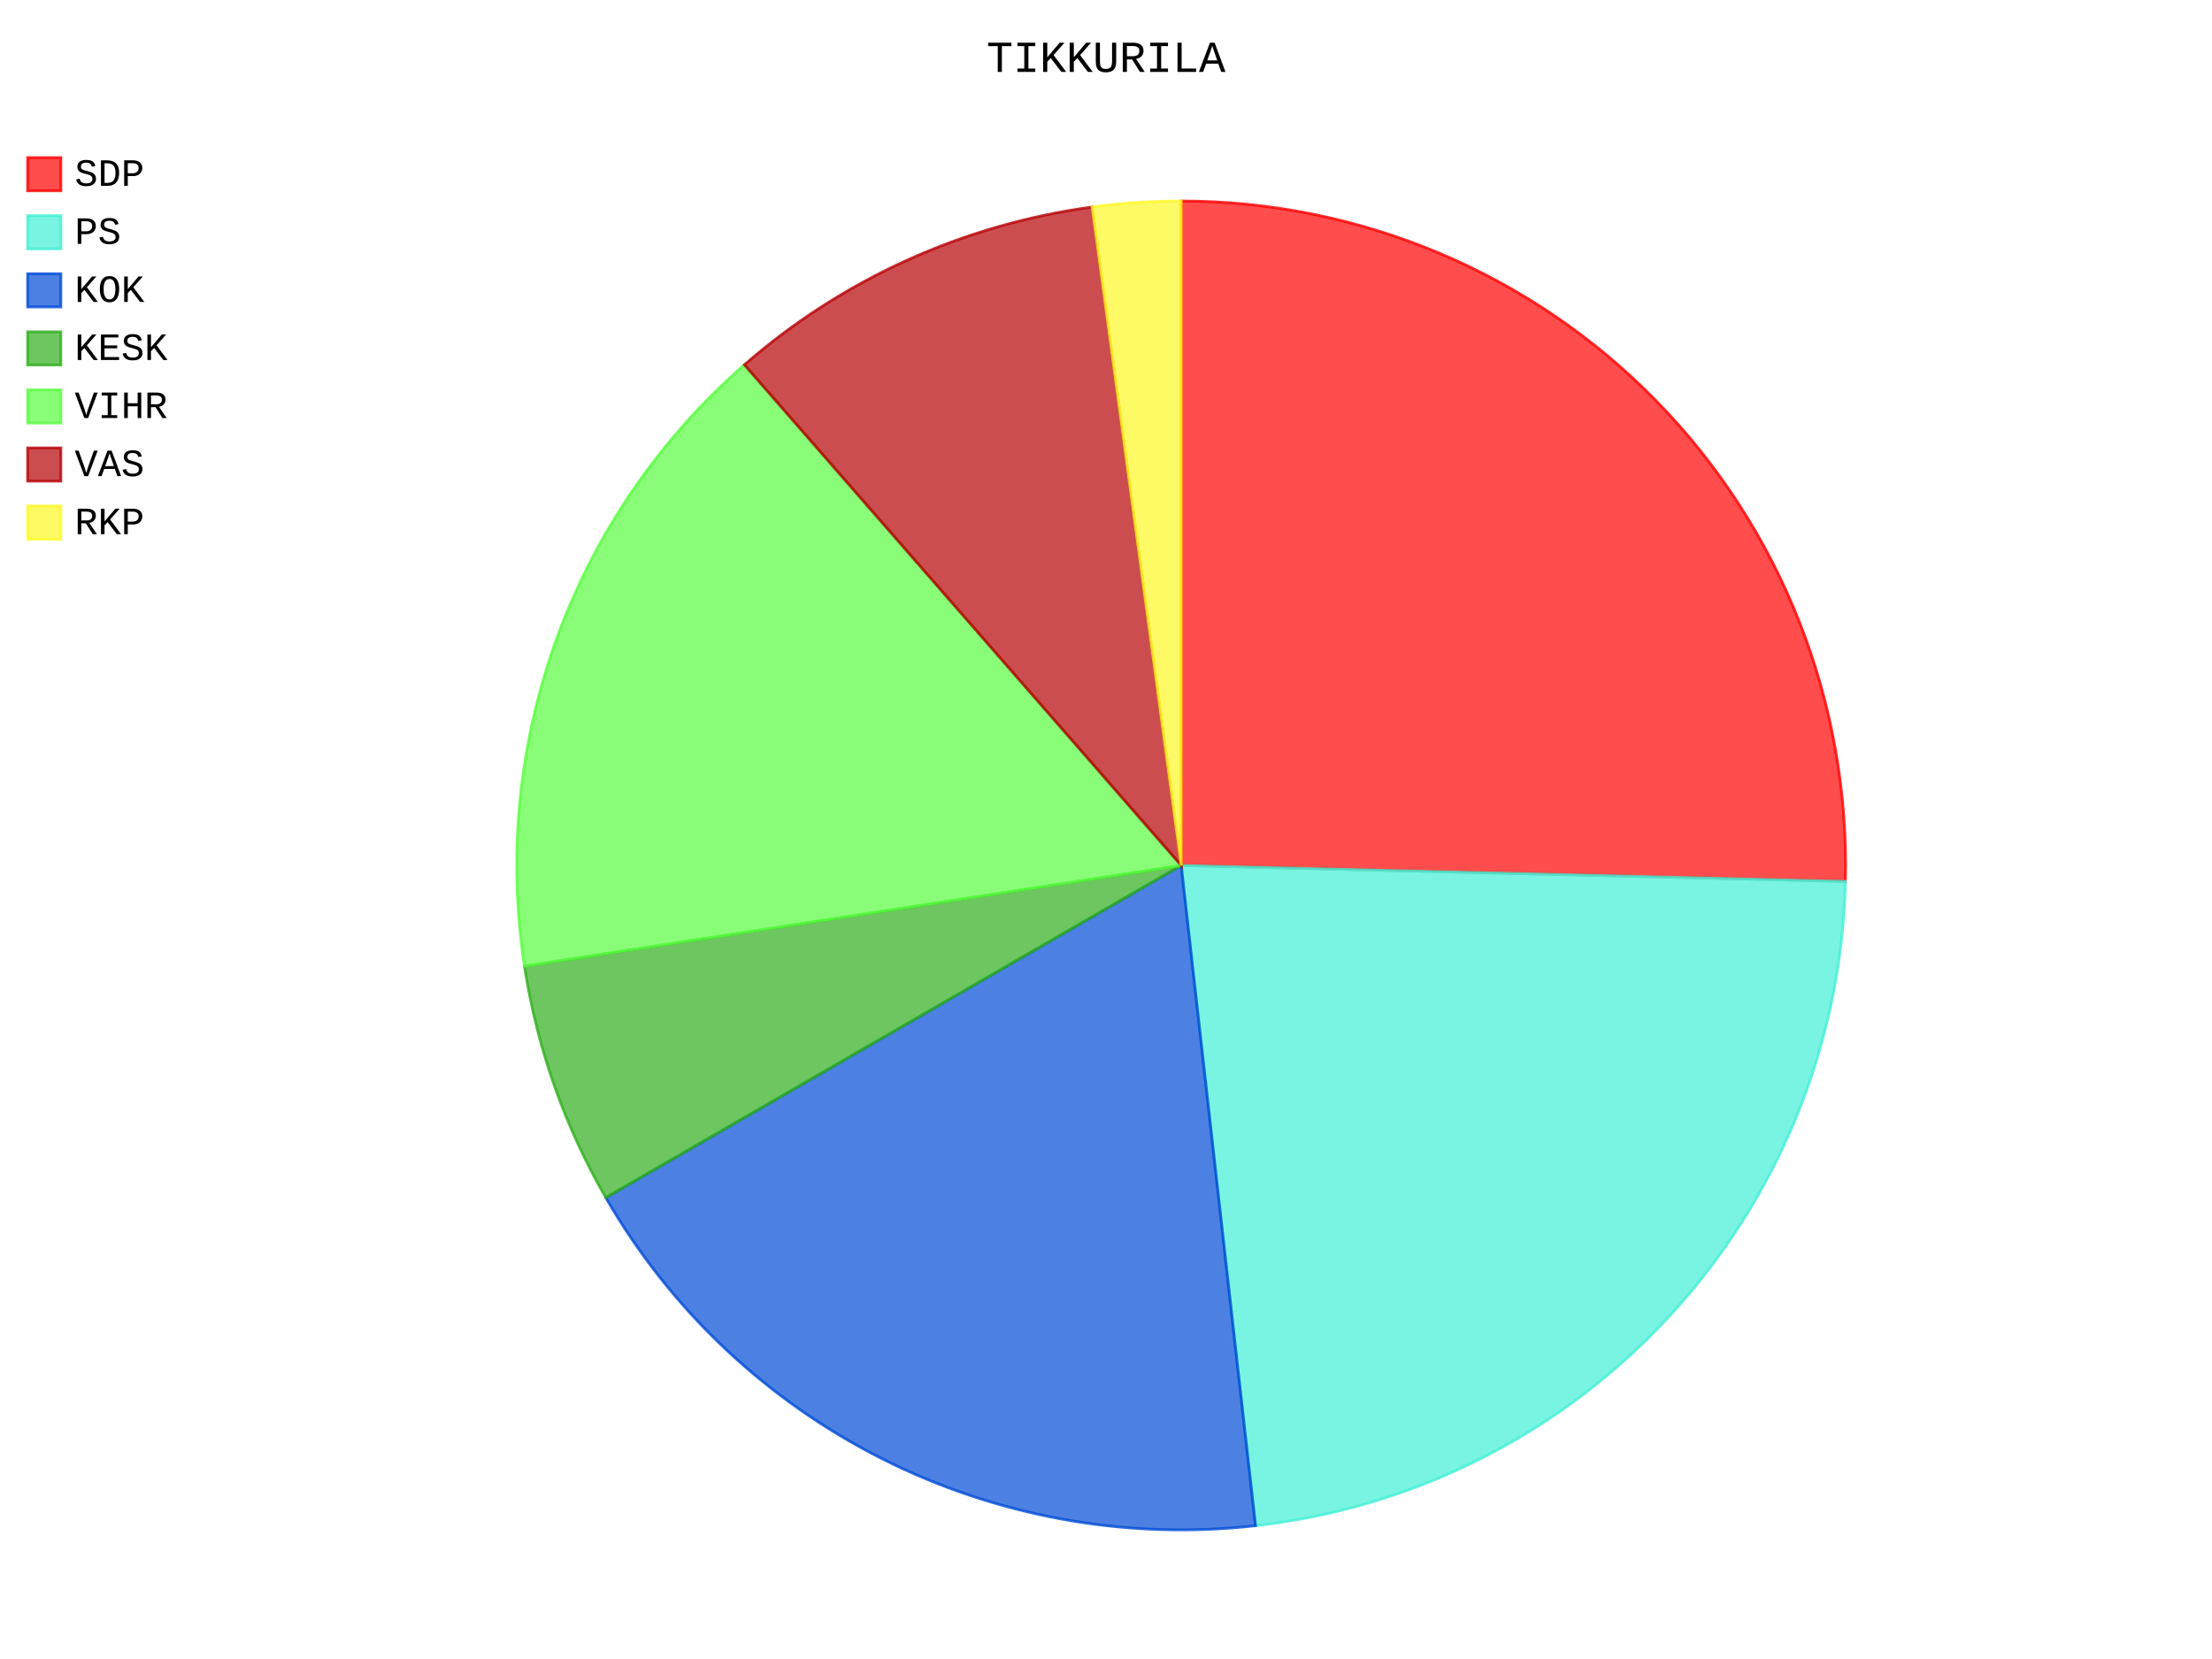
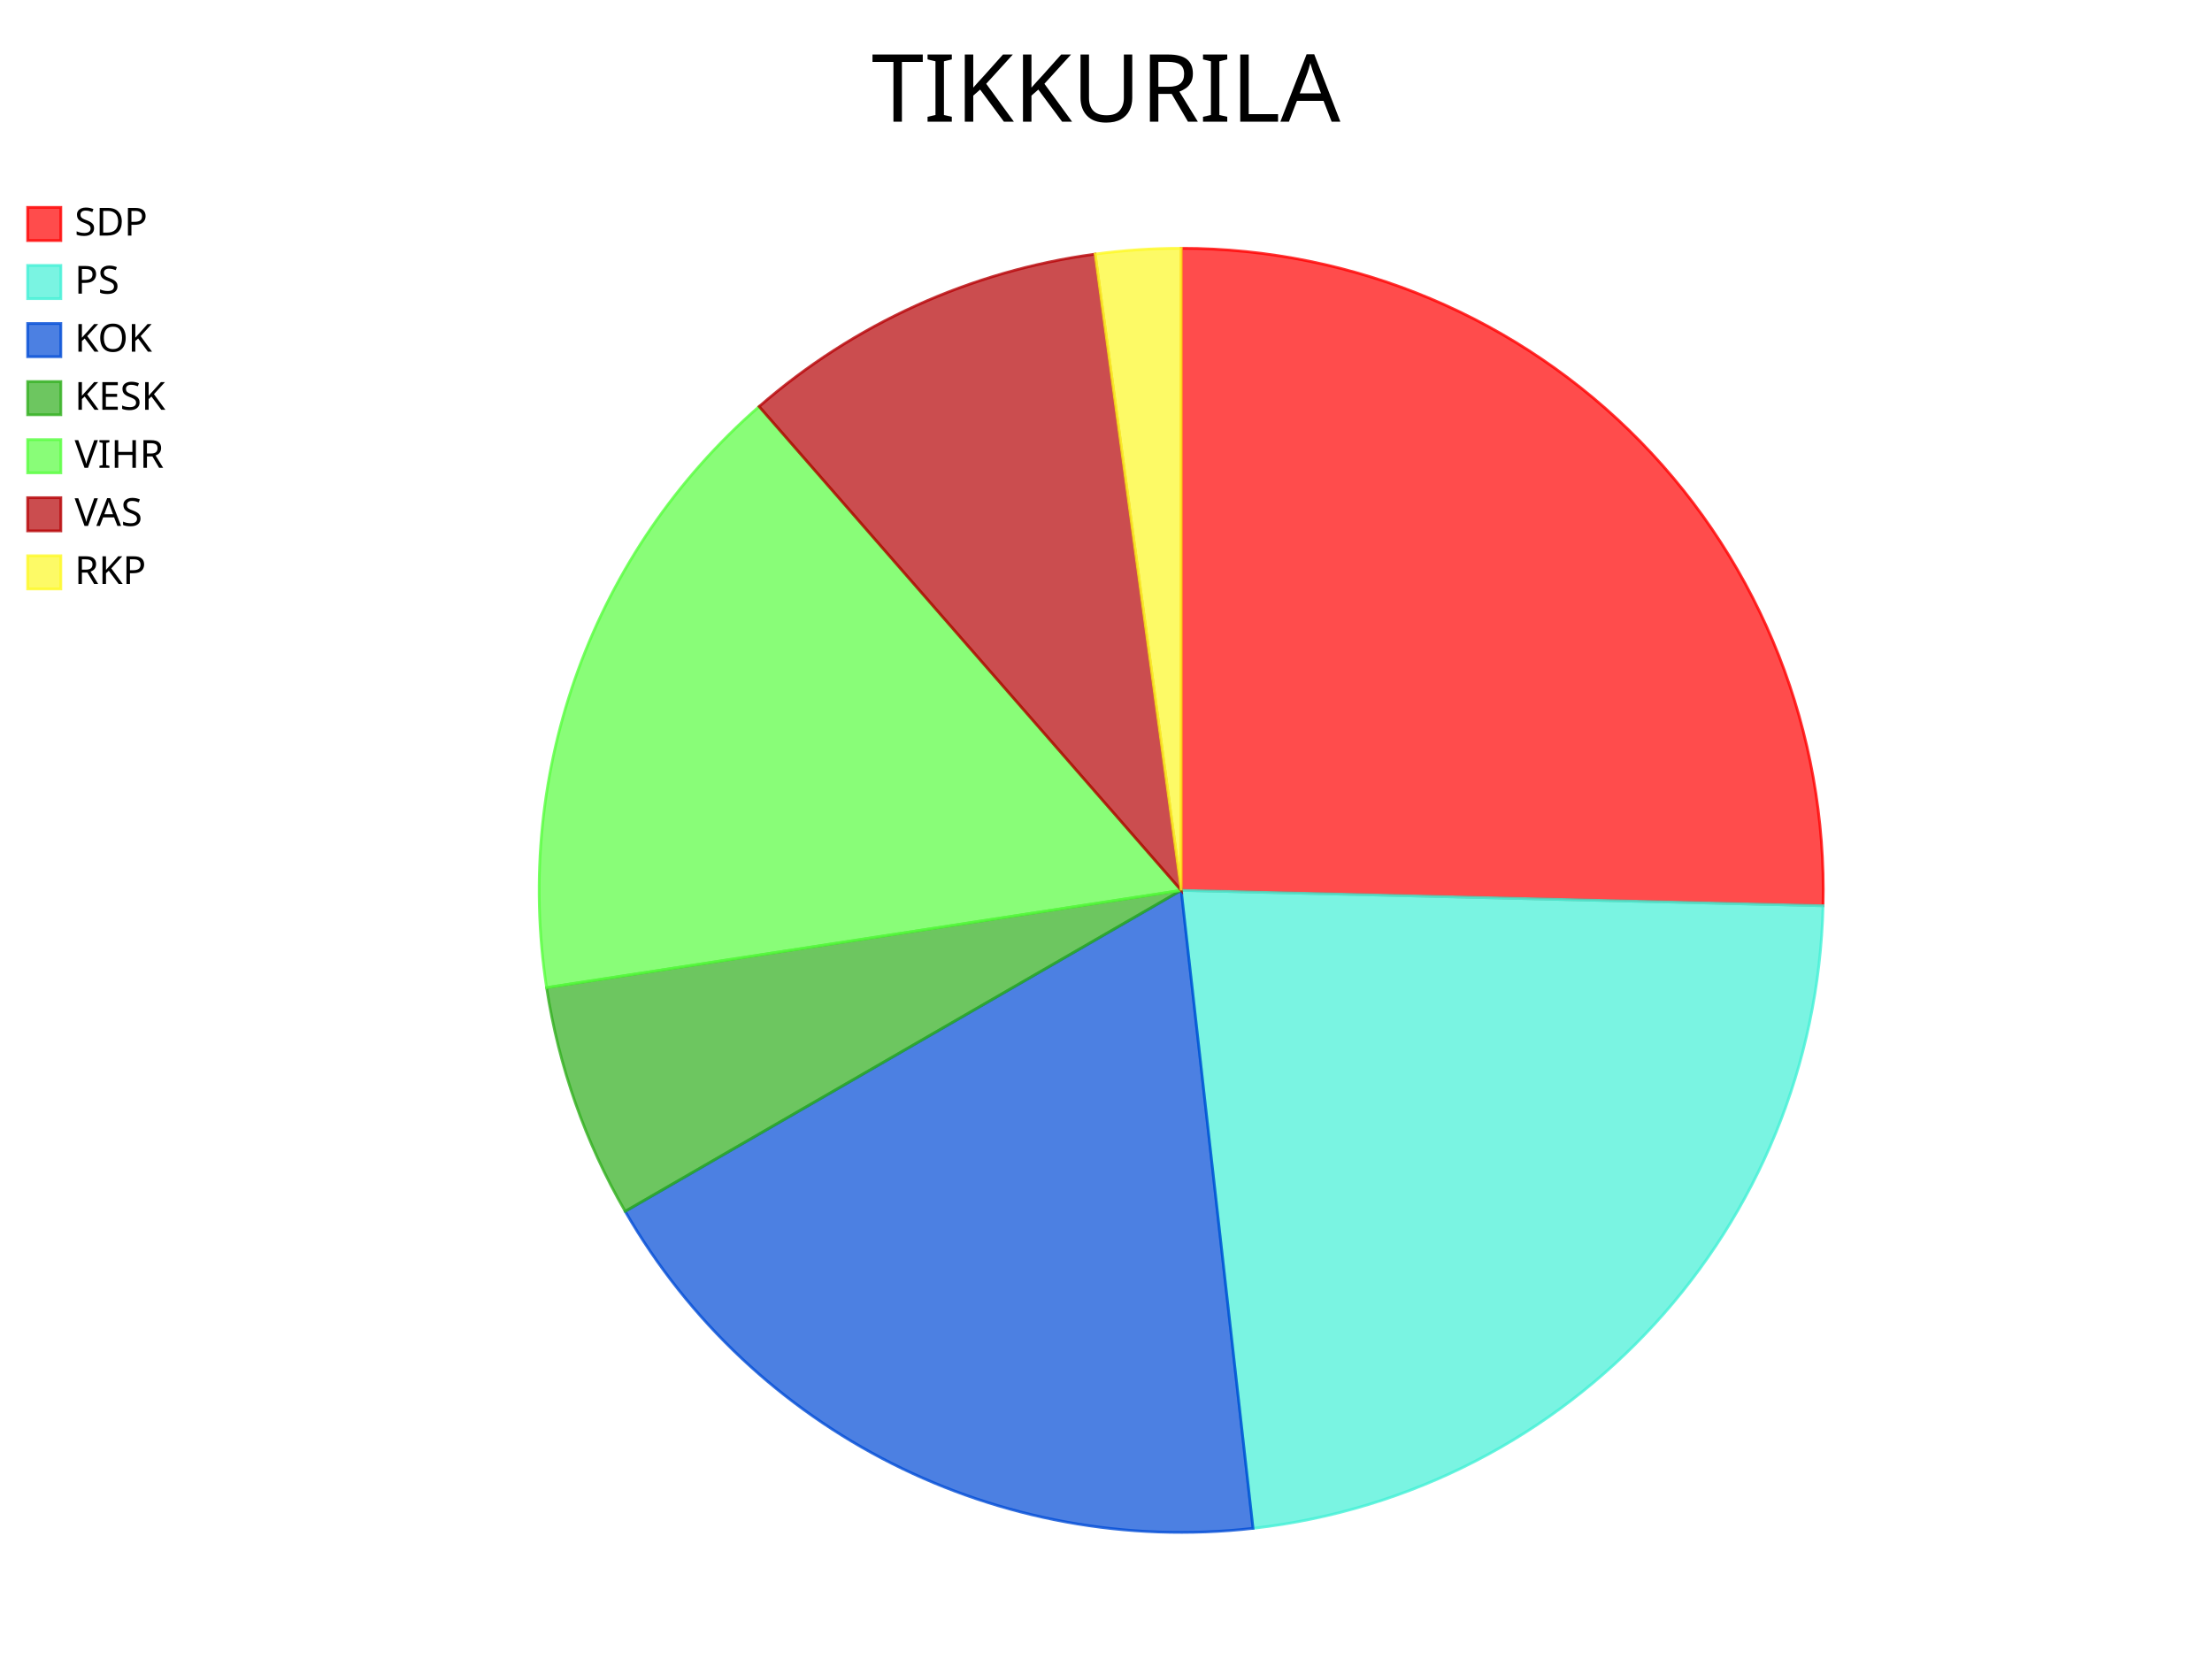
- <svg xmlns="http://www.w3.org/2000/svg" class="pygal-chart" id="chart-73bfb0c7-0ca4-47e7-ab5a-19e82f25c3cf" viewBox="0 0 800 600">
+ <svg xmlns="http://www.w3.org/2000/svg" class="pygal-chart" id="chart-652d0570-9afb-4b94-b1fc-a6b96ba951f8" viewBox="0 0 800 600">
  <defs>
-     <style type="text/css">#chart-73bfb0c7-0ca4-47e7-ab5a-19e82f25c3cf{-webkit-user-select:none;-webkit-font-smoothing:antialiased;font-family:Consolas,"Liberation Mono",Menlo,Courier,monospace}#chart-73bfb0c7-0ca4-47e7-ab5a-19e82f25c3cf .title{font-family:Consolas,"Liberation Mono",Menlo,Courier,monospace;font-size:16px}#chart-73bfb0c7-0ca4-47e7-ab5a-19e82f25c3cf .legends .legend text{font-family:Consolas,"Liberation Mono",Menlo,Courier,monospace;font-size:14px}#chart-73bfb0c7-0ca4-47e7-ab5a-19e82f25c3cf .axis text{font-family:Consolas,"Liberation Mono",Menlo,Courier,monospace;font-size:10px}#chart-73bfb0c7-0ca4-47e7-ab5a-19e82f25c3cf .axis text.major{font-family:Consolas,"Liberation Mono",Menlo,Courier,monospace;font-size:10px}#chart-73bfb0c7-0ca4-47e7-ab5a-19e82f25c3cf .text-overlay text.value{font-family:Consolas,"Liberation Mono",Menlo,Courier,monospace;font-size:16px}#chart-73bfb0c7-0ca4-47e7-ab5a-19e82f25c3cf .text-overlay text.label{font-family:Consolas,"Liberation Mono",Menlo,Courier,monospace;font-size:10px}#chart-73bfb0c7-0ca4-47e7-ab5a-19e82f25c3cf .tooltip{font-family:Consolas,"Liberation Mono",Menlo,Courier,monospace;font-size:14px}#chart-73bfb0c7-0ca4-47e7-ab5a-19e82f25c3cf text.no_data{font-family:Consolas,"Liberation Mono",Menlo,Courier,monospace;font-size:64px}
- #chart-73bfb0c7-0ca4-47e7-ab5a-19e82f25c3cf{background-color:#ffffff}#chart-73bfb0c7-0ca4-47e7-ab5a-19e82f25c3cf path,#chart-73bfb0c7-0ca4-47e7-ab5a-19e82f25c3cf line,#chart-73bfb0c7-0ca4-47e7-ab5a-19e82f25c3cf rect,#chart-73bfb0c7-0ca4-47e7-ab5a-19e82f25c3cf circle{-webkit-transition:300ms ease-in;-moz-transition:300ms ease-in;transition:300ms ease-in}#chart-73bfb0c7-0ca4-47e7-ab5a-19e82f25c3cf .graph &gt; .background{fill:#ffffff}#chart-73bfb0c7-0ca4-47e7-ab5a-19e82f25c3cf .plot &gt; .background{fill:#ffffff}#chart-73bfb0c7-0ca4-47e7-ab5a-19e82f25c3cf .graph{fill:#000000}#chart-73bfb0c7-0ca4-47e7-ab5a-19e82f25c3cf text.no_data{fill:#000000}#chart-73bfb0c7-0ca4-47e7-ab5a-19e82f25c3cf .title{fill:#000000}#chart-73bfb0c7-0ca4-47e7-ab5a-19e82f25c3cf .legends .legend text{fill:#000000}#chart-73bfb0c7-0ca4-47e7-ab5a-19e82f25c3cf .legends .legend:hover text{fill:#000000}#chart-73bfb0c7-0ca4-47e7-ab5a-19e82f25c3cf .axis .line{stroke:#000000}#chart-73bfb0c7-0ca4-47e7-ab5a-19e82f25c3cf .axis .guide.line{stroke:#000000}#chart-73bfb0c7-0ca4-47e7-ab5a-19e82f25c3cf .axis .major.line{stroke:#000000}#chart-73bfb0c7-0ca4-47e7-ab5a-19e82f25c3cf .axis text.major{fill:#000000}#chart-73bfb0c7-0ca4-47e7-ab5a-19e82f25c3cf .axis.y .guides:hover .guide.line,#chart-73bfb0c7-0ca4-47e7-ab5a-19e82f25c3cf .line-graph .axis.x .guides:hover .guide.line,#chart-73bfb0c7-0ca4-47e7-ab5a-19e82f25c3cf .stackedline-graph .axis.x .guides:hover .guide.line,#chart-73bfb0c7-0ca4-47e7-ab5a-19e82f25c3cf .xy-graph .axis.x .guides:hover .guide.line{stroke:#000000}#chart-73bfb0c7-0ca4-47e7-ab5a-19e82f25c3cf .axis .guides:hover text{fill:#000000}#chart-73bfb0c7-0ca4-47e7-ab5a-19e82f25c3cf .reactive{fill-opacity:.7;stroke-opacity:.8}#chart-73bfb0c7-0ca4-47e7-ab5a-19e82f25c3cf .ci{stroke:#000000}#chart-73bfb0c7-0ca4-47e7-ab5a-19e82f25c3cf .reactive.active,#chart-73bfb0c7-0ca4-47e7-ab5a-19e82f25c3cf .active .reactive{fill-opacity:.9;stroke-opacity:.9;stroke-width:4}#chart-73bfb0c7-0ca4-47e7-ab5a-19e82f25c3cf .ci .reactive.active{stroke-width:1.5}#chart-73bfb0c7-0ca4-47e7-ab5a-19e82f25c3cf .series text{fill:#000000}#chart-73bfb0c7-0ca4-47e7-ab5a-19e82f25c3cf .tooltip rect{fill:#ffffff;stroke:#000000;-webkit-transition:opacity 300ms ease-in;-moz-transition:opacity 300ms ease-in;transition:opacity 300ms ease-in}#chart-73bfb0c7-0ca4-47e7-ab5a-19e82f25c3cf .tooltip .label{fill:#000000}#chart-73bfb0c7-0ca4-47e7-ab5a-19e82f25c3cf .tooltip .label{fill:#000000}#chart-73bfb0c7-0ca4-47e7-ab5a-19e82f25c3cf .tooltip .legend{font-size:.8em;fill:#000000}#chart-73bfb0c7-0ca4-47e7-ab5a-19e82f25c3cf .tooltip .x_label{font-size:.6em;fill:#000000}#chart-73bfb0c7-0ca4-47e7-ab5a-19e82f25c3cf .tooltip .xlink{font-size:.5em;text-decoration:underline}#chart-73bfb0c7-0ca4-47e7-ab5a-19e82f25c3cf .tooltip .value{font-size:1.5em}#chart-73bfb0c7-0ca4-47e7-ab5a-19e82f25c3cf .bound{font-size:.5em}#chart-73bfb0c7-0ca4-47e7-ab5a-19e82f25c3cf .max-value{font-size:.75em;fill:#000000}#chart-73bfb0c7-0ca4-47e7-ab5a-19e82f25c3cf .map-element{fill:#ffffff;stroke:#000000 !important}#chart-73bfb0c7-0ca4-47e7-ab5a-19e82f25c3cf .map-element .reactive{fill-opacity:inherit;stroke-opacity:inherit}#chart-73bfb0c7-0ca4-47e7-ab5a-19e82f25c3cf .color-0,#chart-73bfb0c7-0ca4-47e7-ab5a-19e82f25c3cf .color-0 a:visited{stroke:#ff0000;fill:#ff0000}#chart-73bfb0c7-0ca4-47e7-ab5a-19e82f25c3cf .color-1,#chart-73bfb0c7-0ca4-47e7-ab5a-19e82f25c3cf .color-1 a:visited{stroke:#42f0d6;fill:#42f0d6}#chart-73bfb0c7-0ca4-47e7-ab5a-19e82f25c3cf .color-2,#chart-73bfb0c7-0ca4-47e7-ab5a-19e82f25c3cf .color-2 a:visited{stroke:#004bd6;fill:#004bd6}#chart-73bfb0c7-0ca4-47e7-ab5a-19e82f25c3cf .color-3,#chart-73bfb0c7-0ca4-47e7-ab5a-19e82f25c3cf .color-3 a:visited{stroke:#30af1d;fill:#30af1d}#chart-73bfb0c7-0ca4-47e7-ab5a-19e82f25c3cf .color-4,#chart-73bfb0c7-0ca4-47e7-ab5a-19e82f25c3cf .color-4 a:visited{stroke:#58fd3f;fill:#58fd3f}#chart-73bfb0c7-0ca4-47e7-ab5a-19e82f25c3cf .color-5,#chart-73bfb0c7-0ca4-47e7-ab5a-19e82f25c3cf .color-5 a:visited{stroke:#b60205;fill:#b60205}#chart-73bfb0c7-0ca4-47e7-ab5a-19e82f25c3cf .color-6,#chart-73bfb0c7-0ca4-47e7-ab5a-19e82f25c3cf .color-6 a:visited{stroke:#fdf926;fill:#fdf926}#chart-73bfb0c7-0ca4-47e7-ab5a-19e82f25c3cf .text-overlay .color-0 text{fill:black}#chart-73bfb0c7-0ca4-47e7-ab5a-19e82f25c3cf .text-overlay .color-1 text{fill:black}#chart-73bfb0c7-0ca4-47e7-ab5a-19e82f25c3cf .text-overlay .color-2 text{fill:black}#chart-73bfb0c7-0ca4-47e7-ab5a-19e82f25c3cf .text-overlay .color-3 text{fill:black}#chart-73bfb0c7-0ca4-47e7-ab5a-19e82f25c3cf .text-overlay .color-4 text{fill:black}#chart-73bfb0c7-0ca4-47e7-ab5a-19e82f25c3cf .text-overlay .color-5 text{fill:black}#chart-73bfb0c7-0ca4-47e7-ab5a-19e82f25c3cf .text-overlay .color-6 text{fill:black}
- #chart-73bfb0c7-0ca4-47e7-ab5a-19e82f25c3cf text.no_data{text-anchor:middle}#chart-73bfb0c7-0ca4-47e7-ab5a-19e82f25c3cf .guide.line{fill:none}#chart-73bfb0c7-0ca4-47e7-ab5a-19e82f25c3cf .centered{text-anchor:middle}#chart-73bfb0c7-0ca4-47e7-ab5a-19e82f25c3cf .title{text-anchor:middle}#chart-73bfb0c7-0ca4-47e7-ab5a-19e82f25c3cf .legends .legend text{fill-opacity:1}#chart-73bfb0c7-0ca4-47e7-ab5a-19e82f25c3cf .axis.x text{text-anchor:middle}#chart-73bfb0c7-0ca4-47e7-ab5a-19e82f25c3cf .axis.x:not(.web) text[transform]{text-anchor:start}#chart-73bfb0c7-0ca4-47e7-ab5a-19e82f25c3cf .axis.x:not(.web) text[transform].backwards{text-anchor:end}#chart-73bfb0c7-0ca4-47e7-ab5a-19e82f25c3cf .axis.y text{text-anchor:end}#chart-73bfb0c7-0ca4-47e7-ab5a-19e82f25c3cf .axis.y text[transform].backwards{text-anchor:start}#chart-73bfb0c7-0ca4-47e7-ab5a-19e82f25c3cf .axis.y2 text{text-anchor:start}#chart-73bfb0c7-0ca4-47e7-ab5a-19e82f25c3cf .axis.y2 text[transform].backwards{text-anchor:end}#chart-73bfb0c7-0ca4-47e7-ab5a-19e82f25c3cf .axis .guide.line{stroke-dasharray:4,4}#chart-73bfb0c7-0ca4-47e7-ab5a-19e82f25c3cf .axis .major.guide.line{stroke-dasharray:6,6}#chart-73bfb0c7-0ca4-47e7-ab5a-19e82f25c3cf .horizontal .axis.y .guide.line,#chart-73bfb0c7-0ca4-47e7-ab5a-19e82f25c3cf .horizontal .axis.y2 .guide.line,#chart-73bfb0c7-0ca4-47e7-ab5a-19e82f25c3cf .vertical .axis.x .guide.line{opacity:0}#chart-73bfb0c7-0ca4-47e7-ab5a-19e82f25c3cf .horizontal .axis.always_show .guide.line,#chart-73bfb0c7-0ca4-47e7-ab5a-19e82f25c3cf .vertical .axis.always_show .guide.line{opacity:1 !important}#chart-73bfb0c7-0ca4-47e7-ab5a-19e82f25c3cf .axis.y .guides:hover .guide.line,#chart-73bfb0c7-0ca4-47e7-ab5a-19e82f25c3cf .axis.y2 .guides:hover .guide.line,#chart-73bfb0c7-0ca4-47e7-ab5a-19e82f25c3cf .axis.x .guides:hover .guide.line{opacity:1}#chart-73bfb0c7-0ca4-47e7-ab5a-19e82f25c3cf .axis .guides:hover text{opacity:1}#chart-73bfb0c7-0ca4-47e7-ab5a-19e82f25c3cf .nofill{fill:none}#chart-73bfb0c7-0ca4-47e7-ab5a-19e82f25c3cf .subtle-fill{fill-opacity:.2}#chart-73bfb0c7-0ca4-47e7-ab5a-19e82f25c3cf .dot{stroke-width:1px;fill-opacity:1}#chart-73bfb0c7-0ca4-47e7-ab5a-19e82f25c3cf .dot.active{stroke-width:5px}#chart-73bfb0c7-0ca4-47e7-ab5a-19e82f25c3cf .dot.negative{fill:transparent}#chart-73bfb0c7-0ca4-47e7-ab5a-19e82f25c3cf text,#chart-73bfb0c7-0ca4-47e7-ab5a-19e82f25c3cf tspan{stroke:none !important}#chart-73bfb0c7-0ca4-47e7-ab5a-19e82f25c3cf .series text.active{opacity:1}#chart-73bfb0c7-0ca4-47e7-ab5a-19e82f25c3cf .tooltip rect{fill-opacity:.95;stroke-width:.5}#chart-73bfb0c7-0ca4-47e7-ab5a-19e82f25c3cf .tooltip text{fill-opacity:1}#chart-73bfb0c7-0ca4-47e7-ab5a-19e82f25c3cf .showable{visibility:hidden}#chart-73bfb0c7-0ca4-47e7-ab5a-19e82f25c3cf .showable.shown{visibility:visible}#chart-73bfb0c7-0ca4-47e7-ab5a-19e82f25c3cf .gauge-background{fill:rgba(229,229,229,1);stroke:none}#chart-73bfb0c7-0ca4-47e7-ab5a-19e82f25c3cf .bg-lines{stroke:#ffffff;stroke-width:2px}</style>
+     <style type="text/css">#chart-652d0570-9afb-4b94-b1fc-a6b96ba951f8{-webkit-user-select:none;-webkit-font-smoothing:antialiased;font-family:Poppins}#chart-652d0570-9afb-4b94-b1fc-a6b96ba951f8 .title{font-family:Poppins;font-size:34px}#chart-652d0570-9afb-4b94-b1fc-a6b96ba951f8 .legends .legend text{font-family:Poppins;font-size:14px}#chart-652d0570-9afb-4b94-b1fc-a6b96ba951f8 .axis text{font-family:Poppins;font-size:10px}#chart-652d0570-9afb-4b94-b1fc-a6b96ba951f8 .axis text.major{font-family:Poppins;font-size:10px}#chart-652d0570-9afb-4b94-b1fc-a6b96ba951f8 .text-overlay text.value{font-family:Poppins;font-size:16px}#chart-652d0570-9afb-4b94-b1fc-a6b96ba951f8 .text-overlay text.label{font-family:Poppins;font-size:10px}#chart-652d0570-9afb-4b94-b1fc-a6b96ba951f8 .tooltip{font-family:Poppins;font-size:14px}#chart-652d0570-9afb-4b94-b1fc-a6b96ba951f8 text.no_data{font-family:Poppins;font-size:64px}
+ #chart-652d0570-9afb-4b94-b1fc-a6b96ba951f8{background-color:#ffffff}#chart-652d0570-9afb-4b94-b1fc-a6b96ba951f8 path,#chart-652d0570-9afb-4b94-b1fc-a6b96ba951f8 line,#chart-652d0570-9afb-4b94-b1fc-a6b96ba951f8 rect,#chart-652d0570-9afb-4b94-b1fc-a6b96ba951f8 circle{-webkit-transition:300ms ease-in;-moz-transition:300ms ease-in;transition:300ms ease-in}#chart-652d0570-9afb-4b94-b1fc-a6b96ba951f8 .graph &gt; .background{fill:#ffffff}#chart-652d0570-9afb-4b94-b1fc-a6b96ba951f8 .plot &gt; .background{fill:#ffffff}#chart-652d0570-9afb-4b94-b1fc-a6b96ba951f8 .graph{fill:#000000}#chart-652d0570-9afb-4b94-b1fc-a6b96ba951f8 text.no_data{fill:#000000}#chart-652d0570-9afb-4b94-b1fc-a6b96ba951f8 .title{fill:#000000}#chart-652d0570-9afb-4b94-b1fc-a6b96ba951f8 .legends .legend text{fill:#000000}#chart-652d0570-9afb-4b94-b1fc-a6b96ba951f8 .legends .legend:hover text{fill:#000000}#chart-652d0570-9afb-4b94-b1fc-a6b96ba951f8 .axis .line{stroke:#000000}#chart-652d0570-9afb-4b94-b1fc-a6b96ba951f8 .axis .guide.line{stroke:#000000}#chart-652d0570-9afb-4b94-b1fc-a6b96ba951f8 .axis .major.line{stroke:#000000}#chart-652d0570-9afb-4b94-b1fc-a6b96ba951f8 .axis text.major{fill:#000000}#chart-652d0570-9afb-4b94-b1fc-a6b96ba951f8 .axis.y .guides:hover .guide.line,#chart-652d0570-9afb-4b94-b1fc-a6b96ba951f8 .line-graph .axis.x .guides:hover .guide.line,#chart-652d0570-9afb-4b94-b1fc-a6b96ba951f8 .stackedline-graph .axis.x .guides:hover .guide.line,#chart-652d0570-9afb-4b94-b1fc-a6b96ba951f8 .xy-graph .axis.x .guides:hover .guide.line{stroke:#000000}#chart-652d0570-9afb-4b94-b1fc-a6b96ba951f8 .axis .guides:hover text{fill:#000000}#chart-652d0570-9afb-4b94-b1fc-a6b96ba951f8 .reactive{fill-opacity:.7;stroke-opacity:.8}#chart-652d0570-9afb-4b94-b1fc-a6b96ba951f8 .ci{stroke:#000000}#chart-652d0570-9afb-4b94-b1fc-a6b96ba951f8 .reactive.active,#chart-652d0570-9afb-4b94-b1fc-a6b96ba951f8 .active .reactive{fill-opacity:.9;stroke-opacity:.9;stroke-width:4}#chart-652d0570-9afb-4b94-b1fc-a6b96ba951f8 .ci .reactive.active{stroke-width:1.5}#chart-652d0570-9afb-4b94-b1fc-a6b96ba951f8 .series text{fill:#000000}#chart-652d0570-9afb-4b94-b1fc-a6b96ba951f8 .tooltip rect{fill:#ffffff;stroke:#000000;-webkit-transition:opacity 300ms ease-in;-moz-transition:opacity 300ms ease-in;transition:opacity 300ms ease-in}#chart-652d0570-9afb-4b94-b1fc-a6b96ba951f8 .tooltip .label{fill:#000000}#chart-652d0570-9afb-4b94-b1fc-a6b96ba951f8 .tooltip .label{fill:#000000}#chart-652d0570-9afb-4b94-b1fc-a6b96ba951f8 .tooltip .legend{font-size:.8em;fill:#000000}#chart-652d0570-9afb-4b94-b1fc-a6b96ba951f8 .tooltip .x_label{font-size:.6em;fill:#000000}#chart-652d0570-9afb-4b94-b1fc-a6b96ba951f8 .tooltip .xlink{font-size:.5em;text-decoration:underline}#chart-652d0570-9afb-4b94-b1fc-a6b96ba951f8 .tooltip .value{font-size:1.5em}#chart-652d0570-9afb-4b94-b1fc-a6b96ba951f8 .bound{font-size:.5em}#chart-652d0570-9afb-4b94-b1fc-a6b96ba951f8 .max-value{font-size:.75em;fill:#000000}#chart-652d0570-9afb-4b94-b1fc-a6b96ba951f8 .map-element{fill:#ffffff;stroke:#000000 !important}#chart-652d0570-9afb-4b94-b1fc-a6b96ba951f8 .map-element .reactive{fill-opacity:inherit;stroke-opacity:inherit}#chart-652d0570-9afb-4b94-b1fc-a6b96ba951f8 .color-0,#chart-652d0570-9afb-4b94-b1fc-a6b96ba951f8 .color-0 a:visited{stroke:#ff0000;fill:#ff0000}#chart-652d0570-9afb-4b94-b1fc-a6b96ba951f8 .color-1,#chart-652d0570-9afb-4b94-b1fc-a6b96ba951f8 .color-1 a:visited{stroke:#42f0d6;fill:#42f0d6}#chart-652d0570-9afb-4b94-b1fc-a6b96ba951f8 .color-2,#chart-652d0570-9afb-4b94-b1fc-a6b96ba951f8 .color-2 a:visited{stroke:#004bd6;fill:#004bd6}#chart-652d0570-9afb-4b94-b1fc-a6b96ba951f8 .color-3,#chart-652d0570-9afb-4b94-b1fc-a6b96ba951f8 .color-3 a:visited{stroke:#30af1d;fill:#30af1d}#chart-652d0570-9afb-4b94-b1fc-a6b96ba951f8 .color-4,#chart-652d0570-9afb-4b94-b1fc-a6b96ba951f8 .color-4 a:visited{stroke:#58fd3f;fill:#58fd3f}#chart-652d0570-9afb-4b94-b1fc-a6b96ba951f8 .color-5,#chart-652d0570-9afb-4b94-b1fc-a6b96ba951f8 .color-5 a:visited{stroke:#b60205;fill:#b60205}#chart-652d0570-9afb-4b94-b1fc-a6b96ba951f8 .color-6,#chart-652d0570-9afb-4b94-b1fc-a6b96ba951f8 .color-6 a:visited{stroke:#fdf926;fill:#fdf926}#chart-652d0570-9afb-4b94-b1fc-a6b96ba951f8 .text-overlay .color-0 text{fill:black}#chart-652d0570-9afb-4b94-b1fc-a6b96ba951f8 .text-overlay .color-1 text{fill:black}#chart-652d0570-9afb-4b94-b1fc-a6b96ba951f8 .text-overlay .color-2 text{fill:black}#chart-652d0570-9afb-4b94-b1fc-a6b96ba951f8 .text-overlay .color-3 text{fill:black}#chart-652d0570-9afb-4b94-b1fc-a6b96ba951f8 .text-overlay .color-4 text{fill:black}#chart-652d0570-9afb-4b94-b1fc-a6b96ba951f8 .text-overlay .color-5 text{fill:black}#chart-652d0570-9afb-4b94-b1fc-a6b96ba951f8 .text-overlay .color-6 text{fill:black}
+ #chart-652d0570-9afb-4b94-b1fc-a6b96ba951f8 text.no_data{text-anchor:middle}#chart-652d0570-9afb-4b94-b1fc-a6b96ba951f8 .guide.line{fill:none}#chart-652d0570-9afb-4b94-b1fc-a6b96ba951f8 .centered{text-anchor:middle}#chart-652d0570-9afb-4b94-b1fc-a6b96ba951f8 .title{text-anchor:middle}#chart-652d0570-9afb-4b94-b1fc-a6b96ba951f8 .legends .legend text{fill-opacity:1}#chart-652d0570-9afb-4b94-b1fc-a6b96ba951f8 .axis.x text{text-anchor:middle}#chart-652d0570-9afb-4b94-b1fc-a6b96ba951f8 .axis.x:not(.web) text[transform]{text-anchor:start}#chart-652d0570-9afb-4b94-b1fc-a6b96ba951f8 .axis.x:not(.web) text[transform].backwards{text-anchor:end}#chart-652d0570-9afb-4b94-b1fc-a6b96ba951f8 .axis.y text{text-anchor:end}#chart-652d0570-9afb-4b94-b1fc-a6b96ba951f8 .axis.y text[transform].backwards{text-anchor:start}#chart-652d0570-9afb-4b94-b1fc-a6b96ba951f8 .axis.y2 text{text-anchor:start}#chart-652d0570-9afb-4b94-b1fc-a6b96ba951f8 .axis.y2 text[transform].backwards{text-anchor:end}#chart-652d0570-9afb-4b94-b1fc-a6b96ba951f8 .axis .guide.line{stroke-dasharray:4,4}#chart-652d0570-9afb-4b94-b1fc-a6b96ba951f8 .axis .major.guide.line{stroke-dasharray:6,6}#chart-652d0570-9afb-4b94-b1fc-a6b96ba951f8 .horizontal .axis.y .guide.line,#chart-652d0570-9afb-4b94-b1fc-a6b96ba951f8 .horizontal .axis.y2 .guide.line,#chart-652d0570-9afb-4b94-b1fc-a6b96ba951f8 .vertical .axis.x .guide.line{opacity:0}#chart-652d0570-9afb-4b94-b1fc-a6b96ba951f8 .horizontal .axis.always_show .guide.line,#chart-652d0570-9afb-4b94-b1fc-a6b96ba951f8 .vertical .axis.always_show .guide.line{opacity:1 !important}#chart-652d0570-9afb-4b94-b1fc-a6b96ba951f8 .axis.y .guides:hover .guide.line,#chart-652d0570-9afb-4b94-b1fc-a6b96ba951f8 .axis.y2 .guides:hover .guide.line,#chart-652d0570-9afb-4b94-b1fc-a6b96ba951f8 .axis.x .guides:hover .guide.line{opacity:1}#chart-652d0570-9afb-4b94-b1fc-a6b96ba951f8 .axis .guides:hover text{opacity:1}#chart-652d0570-9afb-4b94-b1fc-a6b96ba951f8 .nofill{fill:none}#chart-652d0570-9afb-4b94-b1fc-a6b96ba951f8 .subtle-fill{fill-opacity:.2}#chart-652d0570-9afb-4b94-b1fc-a6b96ba951f8 .dot{stroke-width:1px;fill-opacity:1}#chart-652d0570-9afb-4b94-b1fc-a6b96ba951f8 .dot.active{stroke-width:5px}#chart-652d0570-9afb-4b94-b1fc-a6b96ba951f8 .dot.negative{fill:transparent}#chart-652d0570-9afb-4b94-b1fc-a6b96ba951f8 text,#chart-652d0570-9afb-4b94-b1fc-a6b96ba951f8 tspan{stroke:none !important}#chart-652d0570-9afb-4b94-b1fc-a6b96ba951f8 .series text.active{opacity:1}#chart-652d0570-9afb-4b94-b1fc-a6b96ba951f8 .tooltip rect{fill-opacity:.95;stroke-width:.5}#chart-652d0570-9afb-4b94-b1fc-a6b96ba951f8 .tooltip text{fill-opacity:1}#chart-652d0570-9afb-4b94-b1fc-a6b96ba951f8 .showable{visibility:hidden}#chart-652d0570-9afb-4b94-b1fc-a6b96ba951f8 .showable.shown{visibility:visible}#chart-652d0570-9afb-4b94-b1fc-a6b96ba951f8 .gauge-background{fill:rgba(229,229,229,1);stroke:none}#chart-652d0570-9afb-4b94-b1fc-a6b96ba951f8 .bg-lines{stroke:#ffffff;stroke-width:2px}</style>
  </defs>
  <g class="graph pie-graph vertical">
    <rect class="background" height="600" width="800" x="0" y="0" />
-     <g class="plot" transform="translate(75, 46)">
-       <rect class="background" height="534" width="704.4" x="0" y="0" />
+     <g class="plot" transform="translate(75, 64)">
+       <rect class="background" height="516" width="704.4" x="0" y="0" />
      <g class="series serie-0 color-0">
        <g class="slices">
          <g class="slice">
-             <path class="slice reactive tooltip-trigger" d="M352.2 26.7 A240.3 240.3 0 0 1 592.431 272.771 L352.2 267 A0 0 0 0 0 352.2 267 z" />
+             <path class="slice reactive tooltip-trigger" d="M352.2 25.8 A232.2 232.2 0 0 1 584.333 263.577 L352.2 258 A0 0 0 0 0 352.2 258 z" />
          </g>
        </g>
      </g>
      <g class="series serie-1 color-1">
        <g class="slices">
          <g class="slice">
-             <path class="slice reactive tooltip-trigger" d="M592.431 272.771 A240.3 240.3 0 0 1 379.078 505.792 L352.2 267 A0 0 0 0 0 352.2 267 z" />
+             <path class="slice reactive tooltip-trigger" d="M584.333 263.577 A232.2 232.2 0 0 1 378.172 488.743 L352.2 258 A0 0 0 0 0 352.2 258 z" />
          </g>
        </g>
      </g>
      <g class="series serie-2 color-2">
        <g class="slices">
          <g class="slice">
-             <path class="slice reactive tooltip-trigger" d="M379.078 505.792 A240.3 240.3 0 0 1 144.094 387.15 L352.2 267 A0 0 0 0 0 352.2 267 z" />
+             <path class="slice reactive tooltip-trigger" d="M378.172 488.743 A232.2 232.2 0 0 1 151.109 374.1 L352.2 258 A0 0 0 0 0 352.2 258 z" />
          </g>
        </g>
      </g>
      <g class="series serie-3 color-3">
        <g class="slices">
          <g class="slice">
-             <path class="slice reactive tooltip-trigger" d="M144.094 387.15 A240.3 240.3 0 0 1 114.675 303.413 L352.2 267 A0 0 0 0 0 352.2 267 z" />
+             <path class="slice reactive tooltip-trigger" d="M151.109 374.1 A232.2 232.2 0 0 1 122.681 293.185 L352.2 258 A0 0 0 0 0 352.2 258 z" />
          </g>
        </g>
      </g>
      <g class="series serie-4 color-4">
        <g class="slices">
          <g class="slice">
-             <path class="slice reactive tooltip-trigger" d="M114.675 303.413 A240.3 240.3 0 0 1 194.23 85.921 L352.2 267 A0 0 0 0 0 352.2 267 z" />
+             <path class="slice reactive tooltip-trigger" d="M122.681 293.185 A232.2 232.2 0 0 1 199.555 83.025 L352.2 258 A0 0 0 0 0 352.2 258 z" />
          </g>
        </g>
      </g>
      <g class="series serie-5 color-5">
        <g class="slices">
          <g class="slice">
-             <path class="slice reactive tooltip-trigger" d="M194.23 85.921 A240.3 240.3 0 0 1 319.976 28.87 L352.2 267 A0 0 0 0 0 352.2 267 z" />
+             <path class="slice reactive tooltip-trigger" d="M199.555 83.025 A232.2 232.2 0 0 1 321.063 27.897 L352.2 258 A0 0 0 0 0 352.2 258 z" />
          </g>
        </g>
      </g>
      <g class="series serie-6 color-6">
        <g class="slices">
          <g class="slice">
-             <path class="slice reactive tooltip-trigger" d="M319.976 28.87 A240.3 240.3 0 0 1 352.2 26.7 L352.2 267 A0 0 0 0 0 352.2 267 z" />
+             <path class="slice reactive tooltip-trigger" d="M321.063 27.897 A232.2 232.2 0 0 1 352.2 25.8 L352.2 258 A0 0 0 0 0 352.2 258 z" />
          </g>
        </g>
      </g>
    </g>
    <g class="titles">
-       <text class="title plot_title" x="400.0" y="26">TIKKURILA</text>
+       <text class="title plot_title" x="400.0" y="44">TIKKURILA</text>
    </g>
-     <g class="plot overlay" transform="translate(75, 46)">
+     <g class="plot overlay" transform="translate(75, 64)">
      <g class="series serie-0 color-0" />
      <g class="series serie-1 color-1" />
      <g class="series serie-2 color-2" />
      <g class="series serie-3 color-3" />
      <g class="series serie-4 color-4" />
      <g class="series serie-5 color-5" />
      <g class="series serie-6 color-6" />
    </g>
-     <g class="plot text-overlay" transform="translate(75, 46)">
+     <g class="plot text-overlay" transform="translate(75, 64)">
      <g class="series serie-0 color-0" />
      <g class="series serie-1 color-1" />
      <g class="series serie-2 color-2" />
      <g class="series serie-3 color-3" />
      <g class="series serie-4 color-4" />
      <g class="series serie-5 color-5" />
      <g class="series serie-6 color-6" />
    </g>
-     <g class="plot tooltip-overlay" transform="translate(75, 46)">
+     <g class="plot tooltip-overlay" transform="translate(75, 64)">
      <g class="tooltip" style="opacity: 0" transform="translate(0 0)">
        <rect class="tooltip-box" height="0" rx="0" ry="0" width="0" />
        <g class="text" />
      </g>
    </g>
-     <g class="legends" transform="translate(10, 56)">
+     <g class="legends" transform="translate(10, 74)">
      <g class="legend reactive activate-serie" id="activate-serie-0">
        <rect class="color-0 reactive" height="12" width="12" x="0.0" y="1.0" />
        <text x="17.0" y="11.2">SDP</text>
      </g>
      <g class="legend reactive activate-serie" id="activate-serie-1">
        <rect class="color-1 reactive" height="12" width="12" x="0.0" y="22.0" />
        <text x="17.0" y="32.2">PS</text>
      </g>
      <g class="legend reactive activate-serie" id="activate-serie-2">
        <rect class="color-2 reactive" height="12" width="12" x="0.0" y="43.0" />
        <text x="17.0" y="53.2">KOK</text>
      </g>
      <g class="legend reactive activate-serie" id="activate-serie-3">
        <rect class="color-3 reactive" height="12" width="12" x="0.0" y="64.0" />
        <text x="17.0" y="74.2">KESK</text>
      </g>
      <g class="legend reactive activate-serie" id="activate-serie-4">
        <rect class="color-4 reactive" height="12" width="12" x="0.0" y="85.0" />
        <text x="17.0" y="95.2">VIHR</text>
      </g>
      <g class="legend reactive activate-serie" id="activate-serie-5">
        <rect class="color-5 reactive" height="12" width="12" x="0.0" y="106.0" />
        <text x="17.0" y="116.2">VAS</text>
      </g>
      <g class="legend reactive activate-serie" id="activate-serie-6">
        <rect class="color-6 reactive" height="12" width="12" x="0.0" y="127.0" />
        <text x="17.0" y="137.2">RKP</text>
      </g>
    </g>
-     <g class="legends" transform="translate(790, 56)" />
+     <g class="legends" transform="translate(790, 74)" />
  </g>
</svg>
